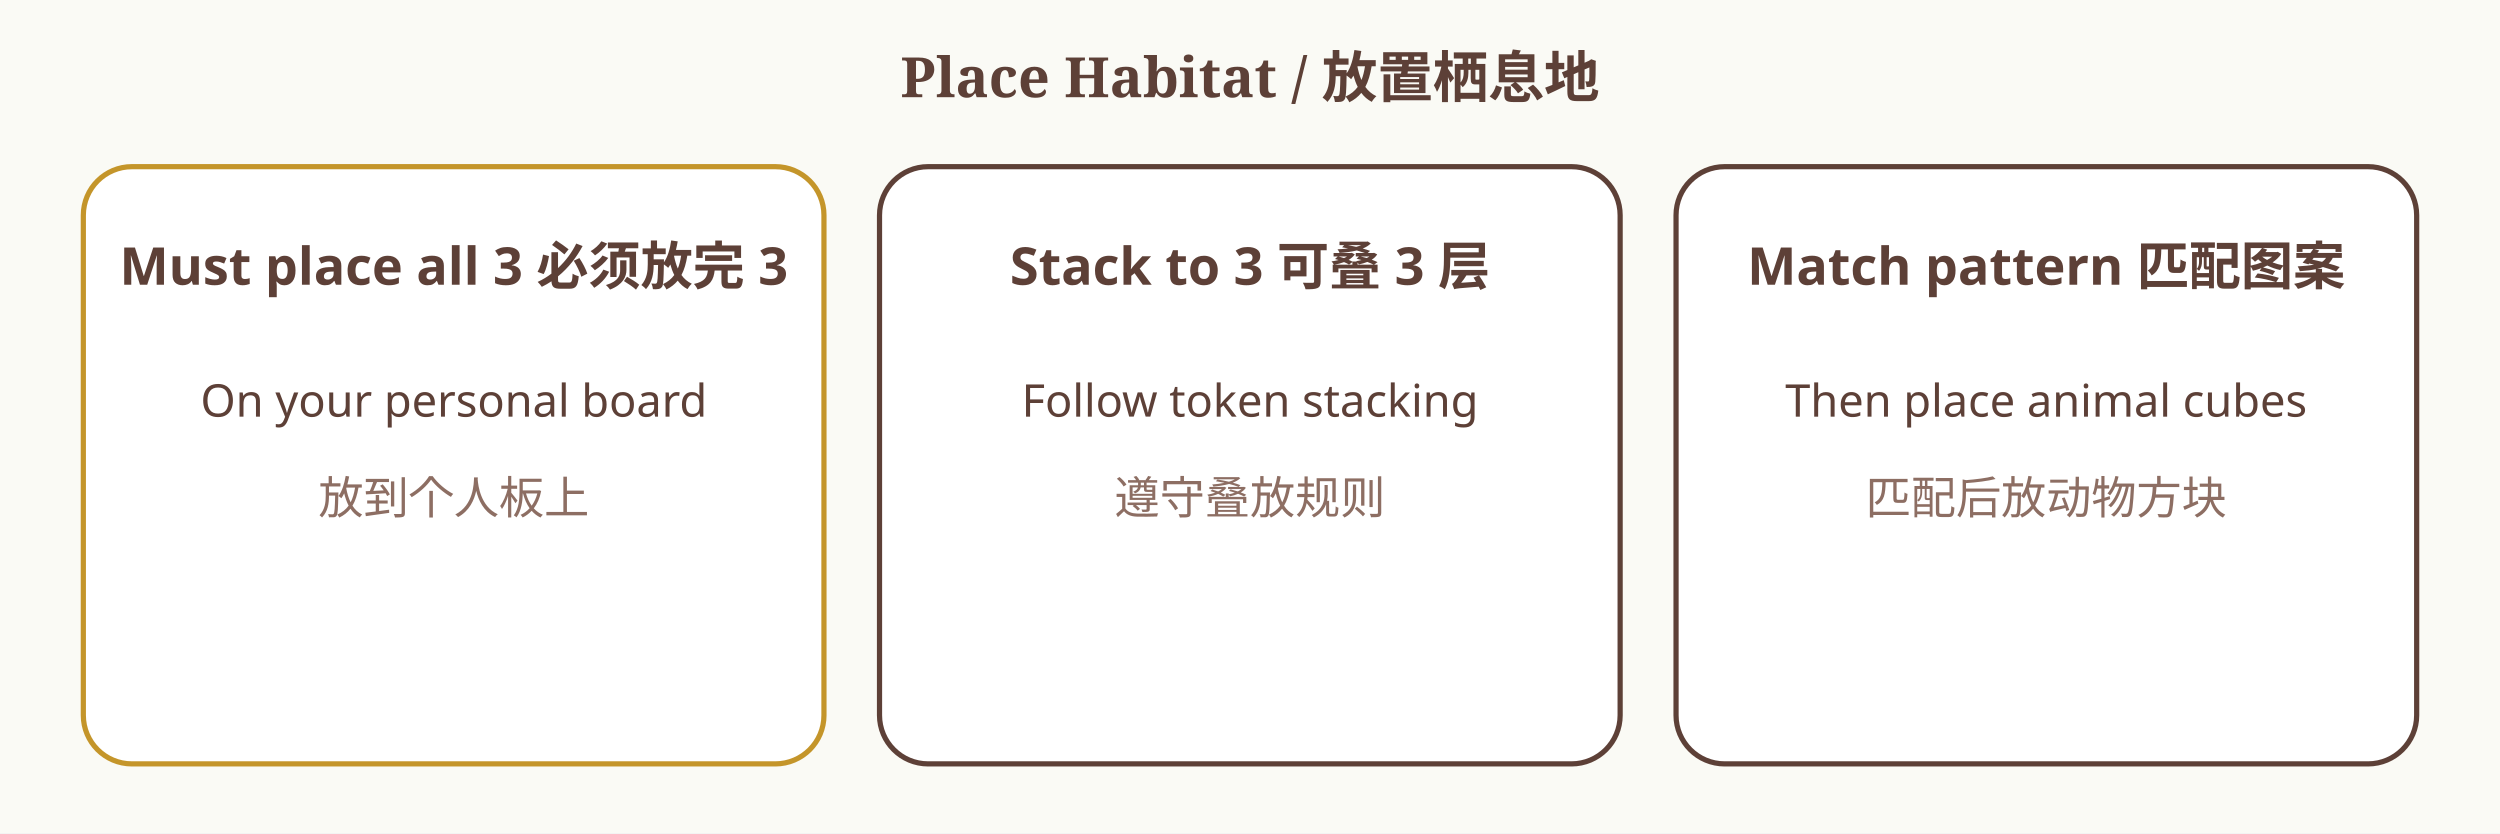
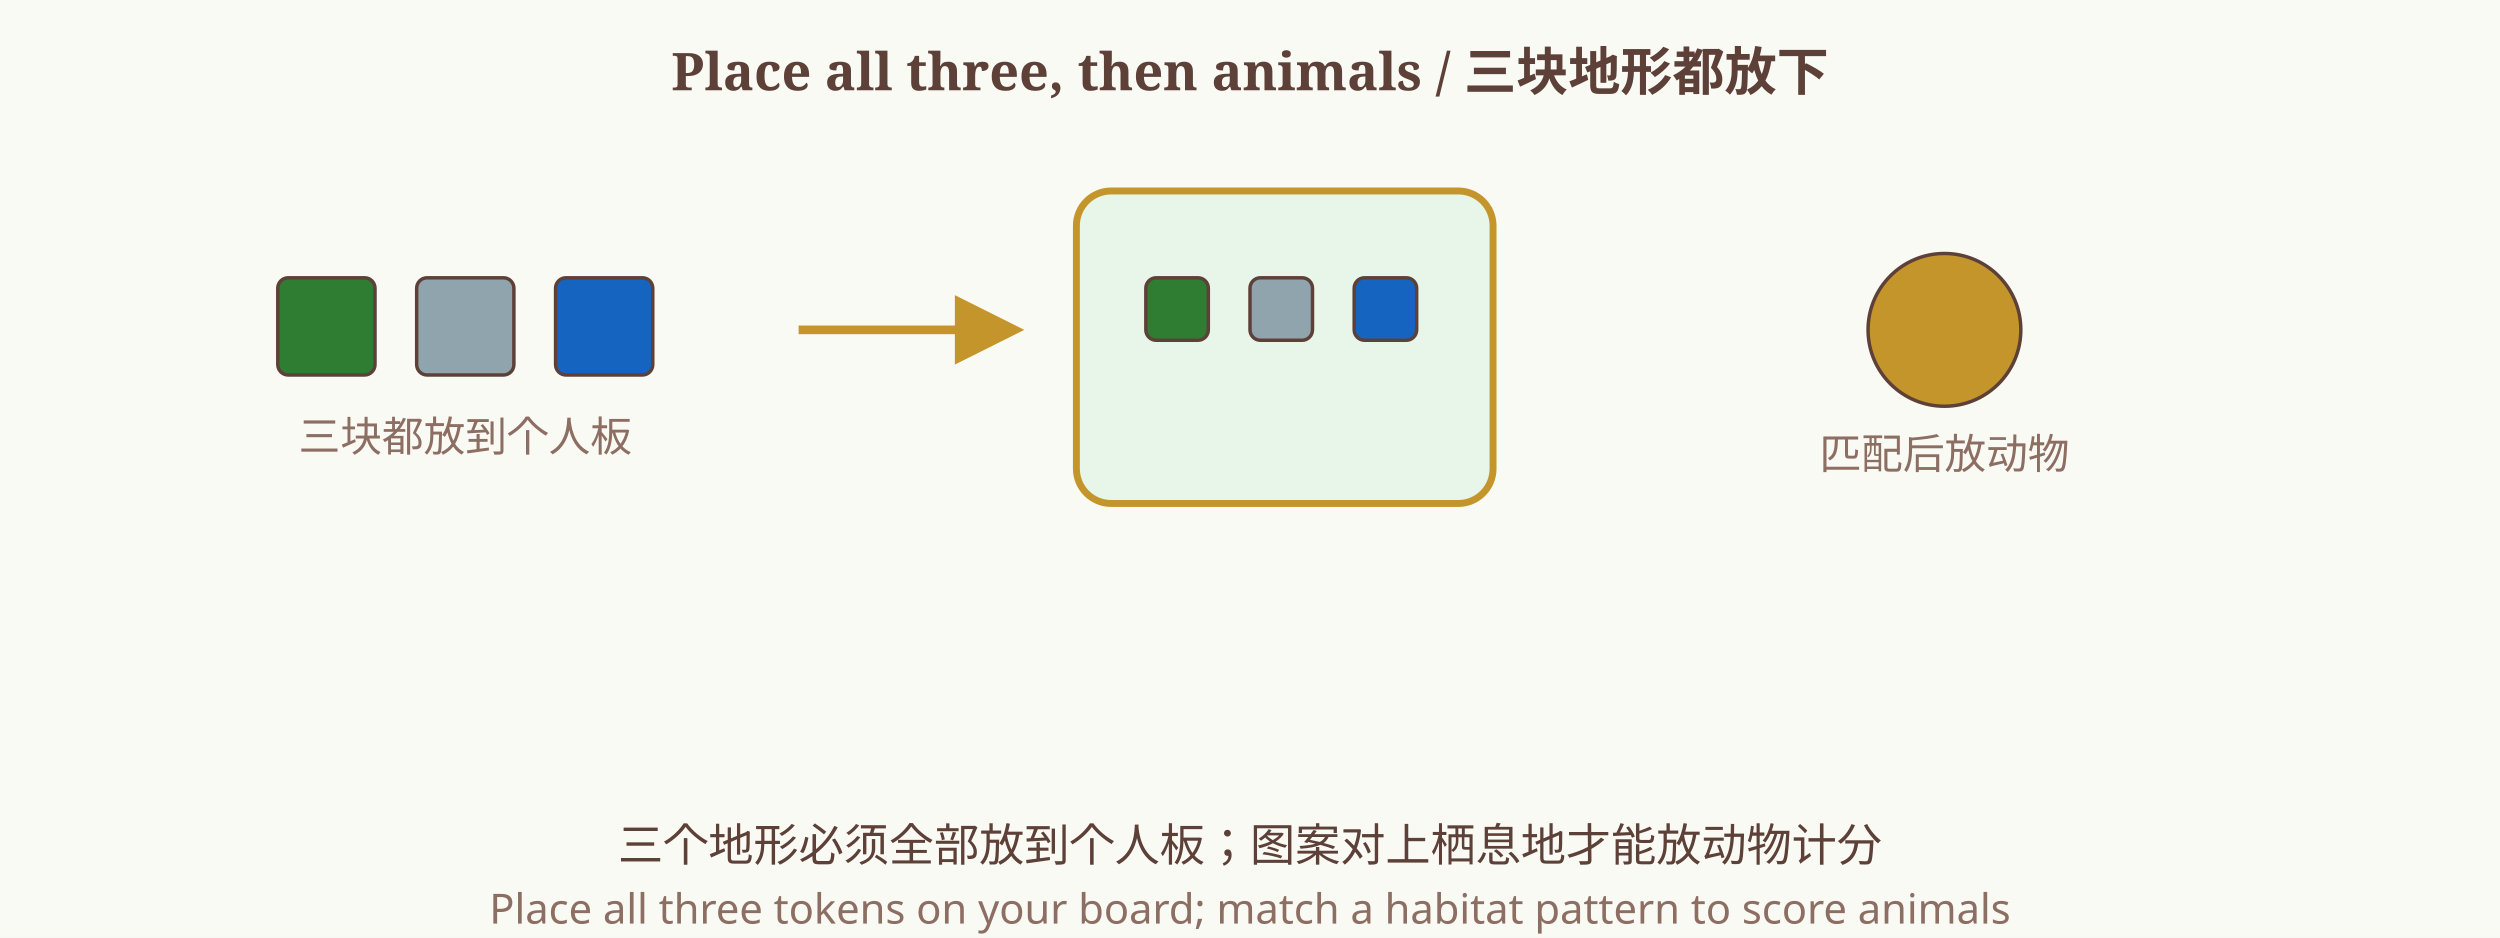
- <svg xmlns="http://www.w3.org/2000/svg" viewBox="0 0 720 240" role="img">
-   <rect width="720" height="240" fill="#FAFAF5" />
-   <text x="360" y="28" text-anchor="middle" font-family="Georgia, serif" font-size="16" fill="#5D4037" font-weight="700">Place Habitat / 放置栖息地</text>
-   <g font-family="'PingFang SC', 'Hiragino Sans GB', 'Microsoft YaHei', sans-serif" font-size="13" text-anchor="middle">
-     <rect x="24.0" y="48" width="213.3" height="172" rx="14" fill="#fff" stroke="#C4952A" stroke-width="1.5" />
-     <text x="130.7" y="82" fill="#5D4037" font-weight="700" font-size="15">Must place all 3 必须放完 3</text>
-     <text x="130.7" y="120" fill="#5D4037">On your personal board</text>
-     <text x="130.7" y="148" fill="#8D6E63">放到个人板上</text>
-     <rect x="253.3" y="48" width="213.3" height="172" rx="14" fill="#fff" stroke="#5D4037" stroke-width="1.5" />
-     <text x="360.0" y="82" fill="#5D4037" font-weight="700" font-size="15">Stack to 3 可叠 3 层</text>
-     <text x="360.0" y="120" fill="#5D4037">Follow token stacking</text>
-     <text x="360.0" y="148" fill="#8D6E63">遵守叠放规则</text>
-     <rect x="482.7" y="48" width="213.3" height="172" rx="14" fill="#fff" stroke="#5D4037" stroke-width="1.5" />
-     <text x="589.3" y="82" fill="#5D4037" font-weight="700" font-size="15">Match pattern 匹配图案</text>
-     <text x="589.3" y="120" fill="#5D4037">Then place animal cubes</text>
-     <text x="589.3" y="148" fill="#8D6E63">匹配后放动物方块</text>
-   </g>
+ <svg xmlns="http://www.w3.org/2000/svg" viewBox="0 0 720 270" role="img">
+   <rect width="720" height="270" fill="#FAFAF5" />
+   <defs>
+     <marker id="arr" markerWidth="8" markerHeight="8" refX="6" refY="4" orient="auto">
+       <path d="M0 0l8 4-8 4z" fill="#C4952A" />
+     </marker>
+   </defs>
+   <text x="360" y="26" text-anchor="middle" font-family="Georgia, serif" font-size="15" fill="#5D4037" font-weight="700">Place all three, then animals / 三块地形都放下</text>
+   <rect x="80" y="80" width="28" height="28" rx="3" fill="#2E7D32" stroke="#5D4037" stroke-width="1" />
+   <rect x="120" y="80" width="28" height="28" rx="3" fill="#90A4AE" stroke="#5D4037" stroke-width="1" />
+   <rect x="160" y="80" width="28" height="28" rx="3" fill="#1565C0" stroke="#5D4037" stroke-width="1" />
+   <text x="134" y="130" text-anchor="middle" font-family="'PingFang SC', 'Hiragino Sans GB', 'Microsoft YaHei', sans-serif" font-size="12" fill="#8D6E63">三块都放到个人板</text>
+   <path d="M230 95 L290 95" stroke="#C4952A" stroke-width="2.5" marker-end="url(#arr)" />
+   <rect x="310" y="55" width="120" height="90" rx="10" fill="#E8F5E9" stroke="#C4952A" stroke-width="2" />
+   <rect x="330" y="80" width="18" height="18" rx="3" fill="#2E7D32" stroke="#5D4037" stroke-width="1" />
+   <rect x="360" y="80" width="18" height="18" rx="3" fill="#90A4AE" stroke="#5D4037" stroke-width="1" />
+   <rect x="390" y="80" width="18" height="18" rx="3" fill="#1565C0" stroke="#5D4037" stroke-width="1" />
+   <circle cx="560" cy="95" r="22" fill="#C4952A" stroke="#5D4037" />
+   <text x="560" y="135" text-anchor="middle" font-family="'PingFang SC', 'Hiragino Sans GB', 'Microsoft YaHei', sans-serif" font-size="12" fill="#8D6E63">匹配后放动物</text>
+   <text x="360" y="248" text-anchor="middle" font-family="'PingFang SC', 'Hiragino Sans GB', 'Microsoft YaHei', sans-serif" font-size="13" fill="#5D4037">三个地形必须全部放到个人板；图案对上栖息地才能放动物计分</text>
+   <text x="360" y="266" text-anchor="middle" font-family="'PingFang SC', 'Hiragino Sans GB', 'Microsoft YaHei', sans-serif" font-size="12" fill="#8D6E63">Place all three tokens on your board; match a habitat pattern to score animals</text>
</svg>
